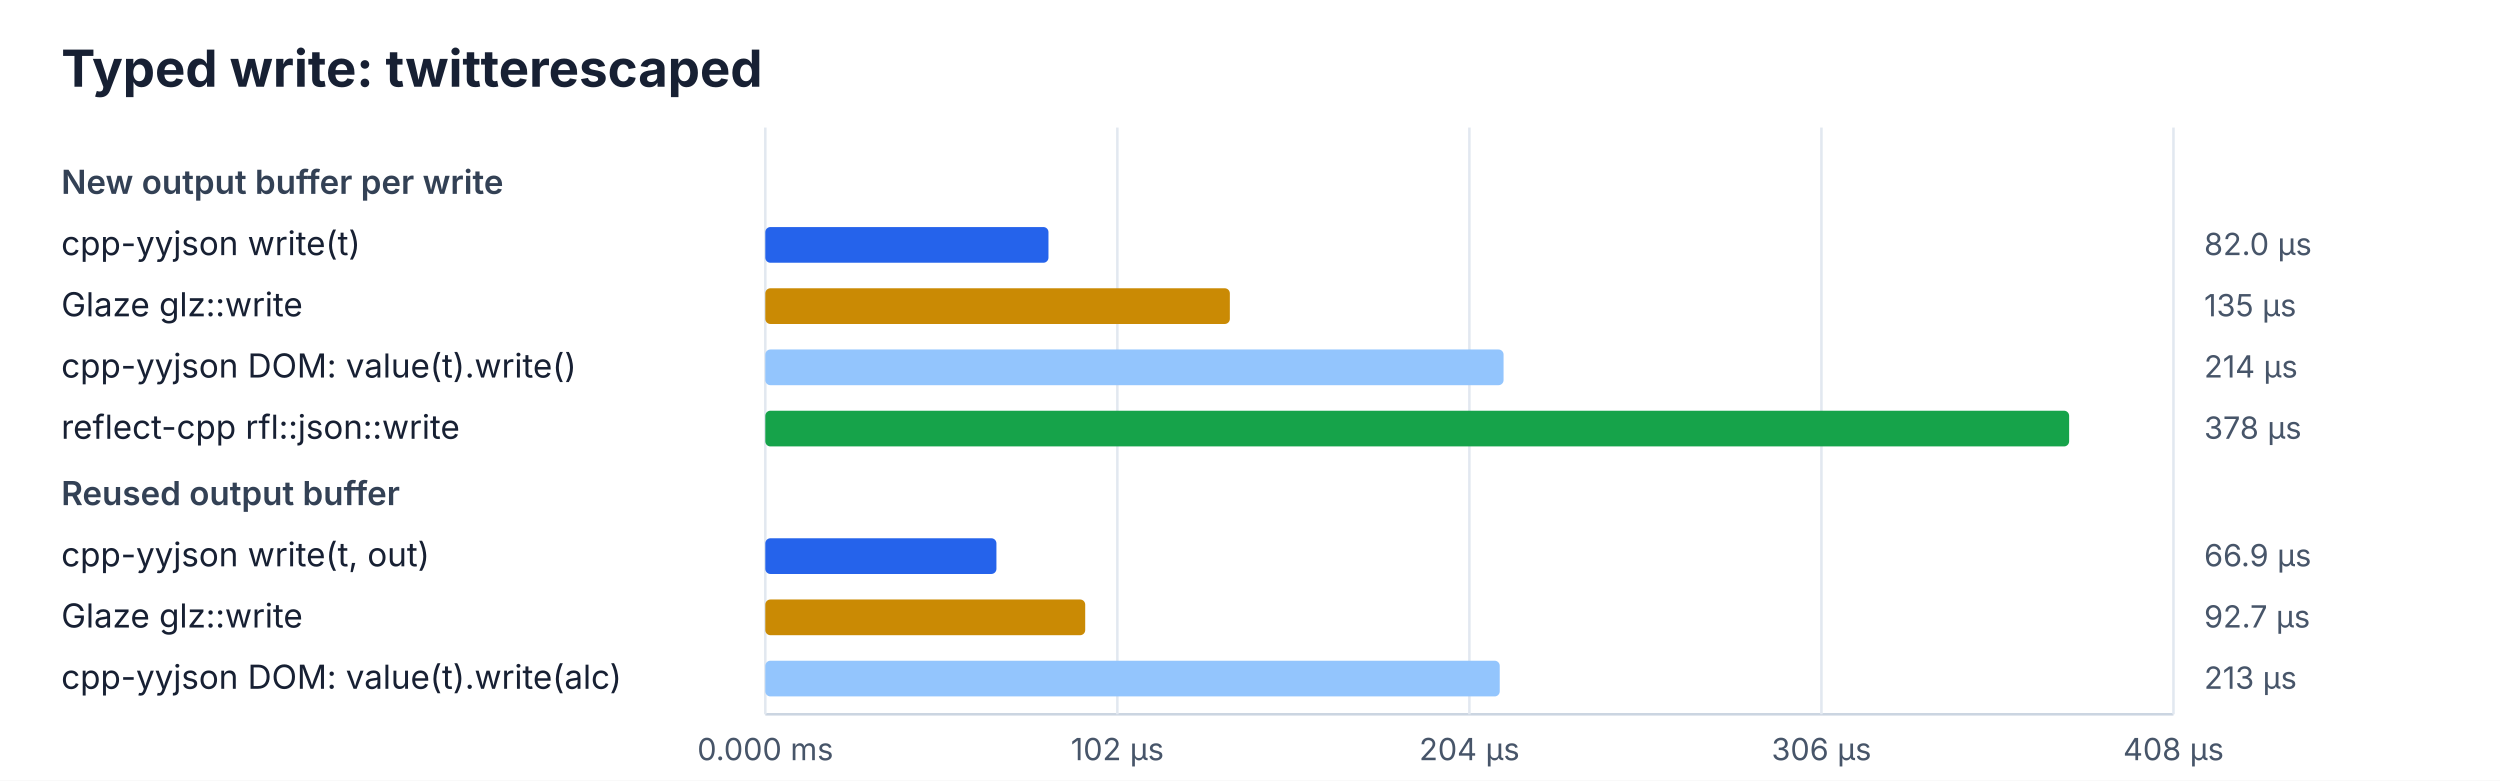
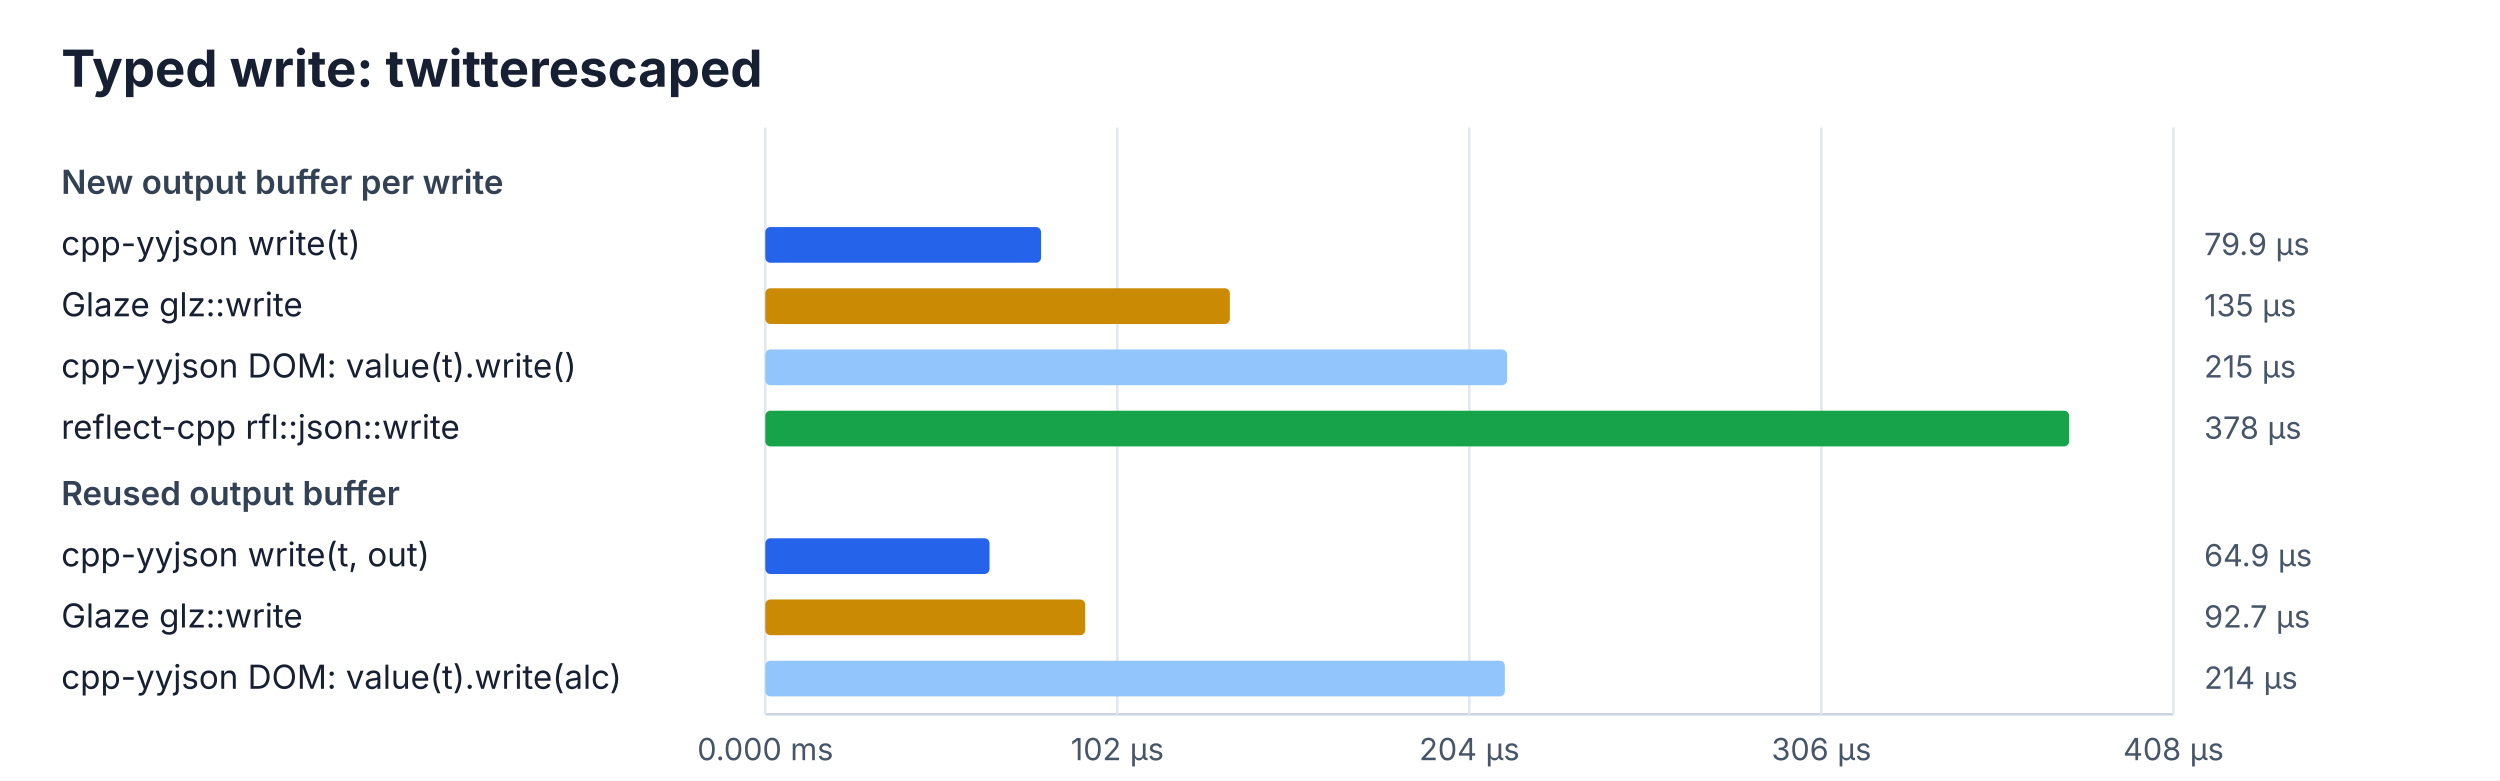
<svg xmlns="http://www.w3.org/2000/svg" width="980" height="306" viewBox="0 0 980 306">
  <rect width="100%" height="100%" fill="#ffffff" />
  <style>text{font-family:ui-sans-serif,system-ui,-apple-system,BlinkMacSystemFont,"Segoe UI",sans-serif;fill:#172033}.title{font-size:20px;font-weight:700}.heading{font-size:13px;font-weight:600;fill:#334155}.label{font-size:13px}.value{font-size:12px;fill:#475569}.axis{stroke:#cbd5e1;stroke-width:1}.grid{stroke:#e2e8f0;stroke-width:1}</style>
  <text x="24" y="34" class="title">Typed write: twitterescaped</text>
  <line x1="300" y1="280" x2="852" y2="280" class="axis" />
  <line x1="300.0" y1="50" x2="300.0" y2="280" class="grid" />
  <text x="300.0" y="298" class="value" text-anchor="middle">0.000 ms</text>
  <line x1="438.0" y1="50" x2="438.0" y2="280" class="grid" />
  <text x="438.0" y="298" class="value" text-anchor="middle">102 µs</text>
  <line x1="576.0" y1="50" x2="576.0" y2="280" class="grid" />
  <text x="576.0" y="298" class="value" text-anchor="middle">204 µs</text>
  <line x1="714.0" y1="50" x2="714.0" y2="280" class="grid" />
  <text x="714.0" y="298" class="value" text-anchor="middle">306 µs</text>
  <line x1="852.0" y1="50" x2="852.0" y2="280" class="grid" />
  <text x="852.0" y="298" class="value" text-anchor="middle">408 µs</text>
  <text x="24" y="76" class="heading">New output buffer per write</text>
  <text x="24" y="100" class="label">cpp-yyjson write(t)</text>
-   <rect x="300" y="89" width="111.0" height="14" rx="2" fill="#2563eb" />
-   <text x="864" y="100" class="value">82.0 µs</text>
+   <rect x="300" y="89" width="108.1" height="14" rx="2" fill="#2563eb" />
+   <text x="864" y="100" class="value">79.9 µs</text>
  <text x="24" y="124" class="label">Glaze glz::write</text>
  <rect x="300" y="113" width="182.1" height="14" rx="2" fill="#ca8a04" />
  <text x="864" y="124" class="value">135 µs</text>
  <text x="24" y="148" class="label">cpp-yyjson DOM: value(t).write()</text>
-   <rect x="300" y="137" width="289.4" height="14" rx="2" fill="#93c5fd" />
-   <text x="864" y="148" class="value">214 µs</text>
+   <rect x="300" y="137" width="290.8" height="14" rx="2" fill="#93c5fd" />
+   <text x="864" y="148" class="value">215 µs</text>
  <text x="24" y="172" class="label">reflect-cpp rfl::json::write</text>
  <rect x="300" y="161" width="511.1" height="14" rx="2" fill="#16a34a" />
  <text x="864" y="172" class="value">378 µs</text>
  <text x="24" y="198" class="heading">Reused output buffer</text>
  <text x="24" y="222" class="label">cpp-yyjson write(t, out)</text>
-   <rect x="300" y="211" width="90.6" height="14" rx="2" fill="#2563eb" />
-   <text x="864" y="222" class="value">66.9 µs</text>
+   <rect x="300" y="211" width="87.9" height="14" rx="2" fill="#2563eb" />
+   <text x="864" y="222" class="value">64.9 µs</text>
  <text x="24" y="246" class="label">Glaze glz::write</text>
  <rect x="300" y="235" width="125.4" height="14" rx="2" fill="#ca8a04" />
  <text x="864" y="246" class="value">92.7 µs</text>
  <text x="24" y="270" class="label">cpp-yyjson DOM: value(t).write(alc)</text>
-   <rect x="300" y="259" width="287.9" height="14" rx="2" fill="#93c5fd" />
-   <text x="864" y="270" class="value">213 µs</text>
+   <rect x="300" y="259" width="289.9" height="14" rx="2" fill="#93c5fd" />
+   <text x="864" y="270" class="value">214 µs</text>
</svg>
